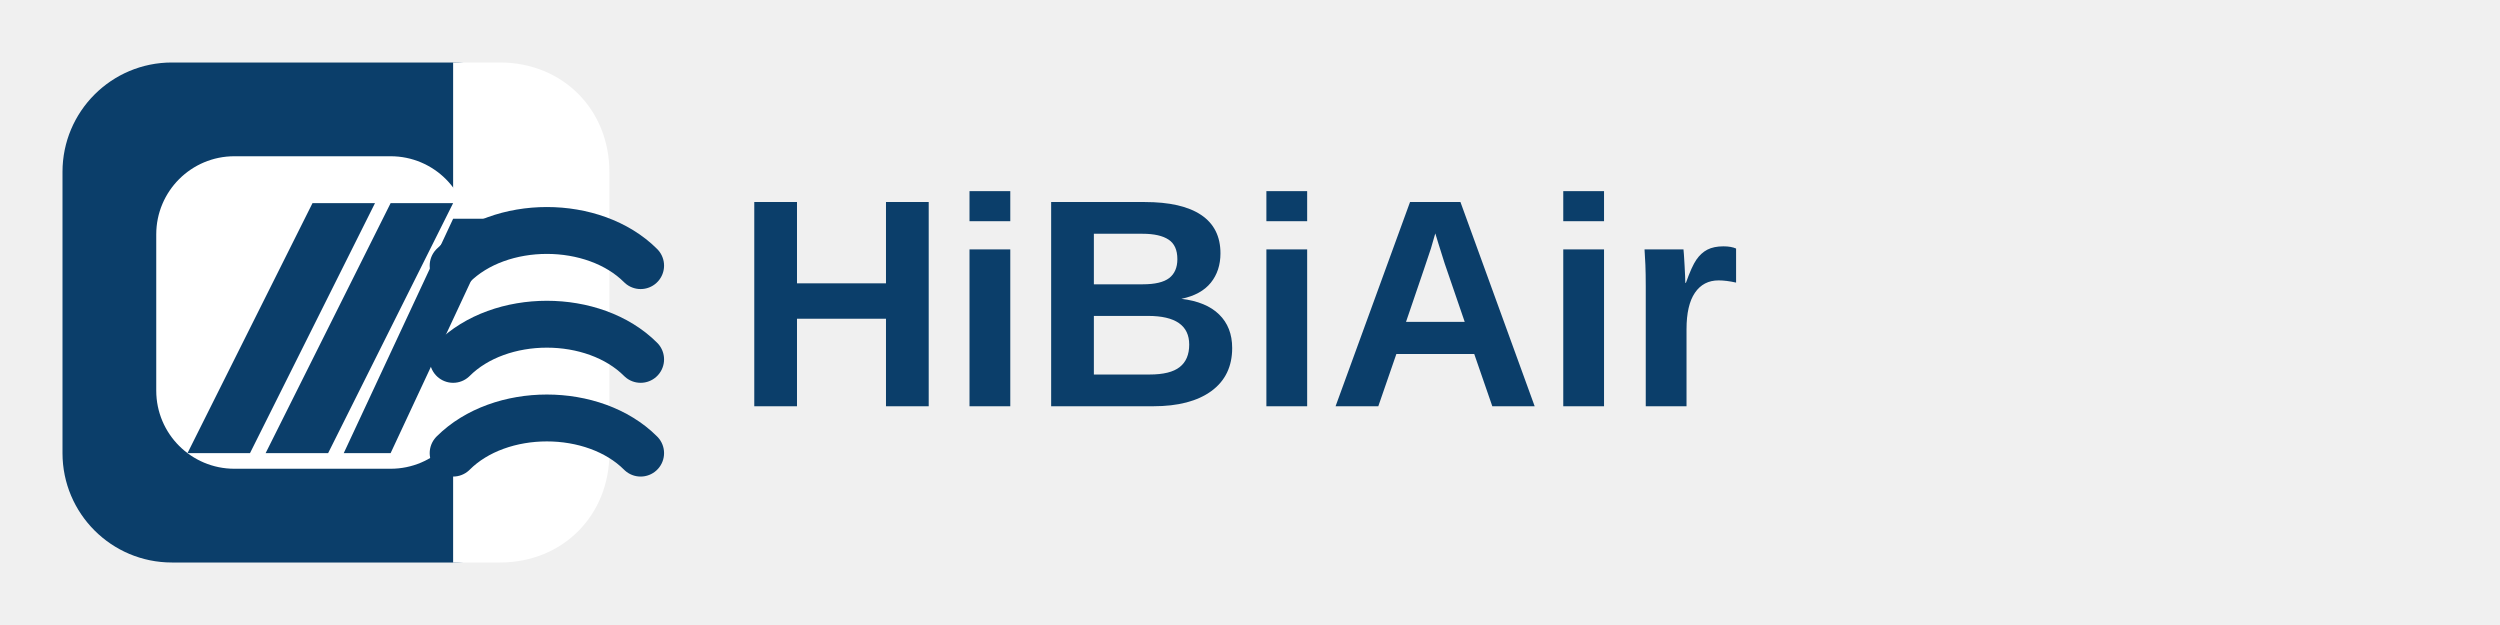
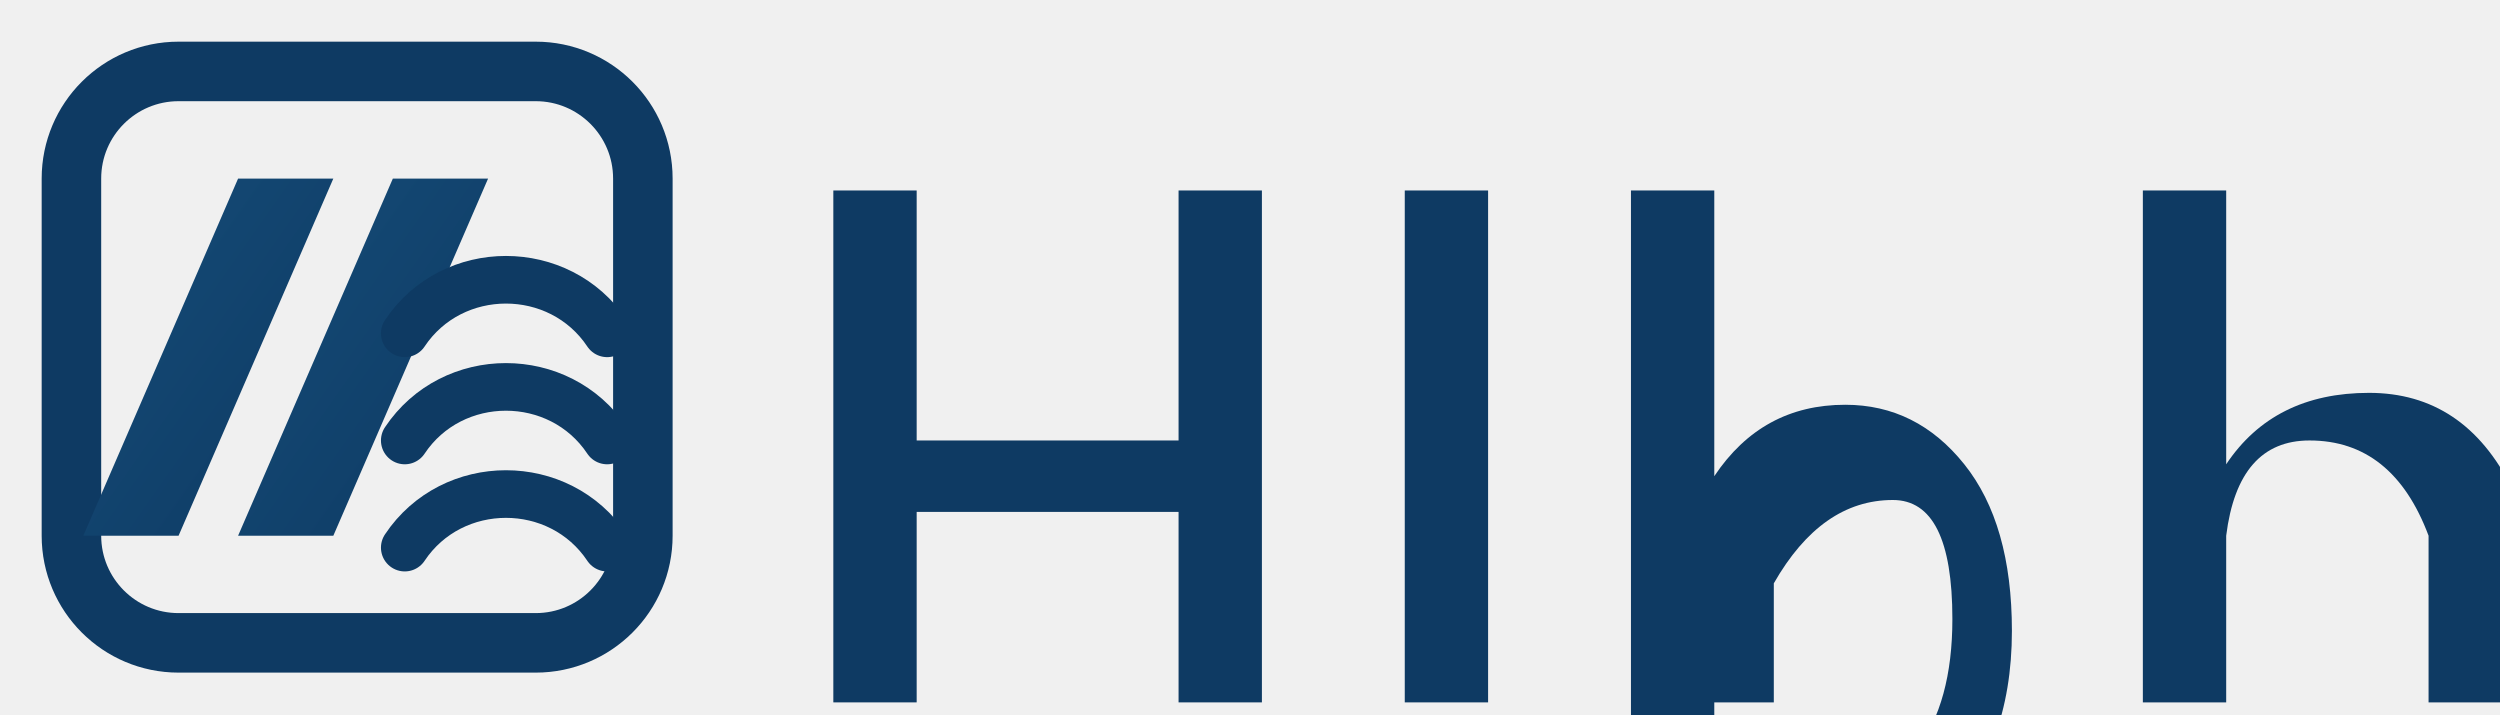
- <svg xmlns="http://www.w3.org/2000/svg" viewBox="0 0 320 80" role="img" aria-labelledby="hiboairTitle hiboairDesc">
-   <g fill="none" fill-rule="evenodd">
-     <rect x="8" y="8" width="64" height="64" rx="14" fill="#0B3E6A" />
-     <rect x="20" y="20" width="40" height="40" rx="10" fill="#FFFFFF" />
-     <path d="M58 8h6c8 0 14 6 14 14v36c0 8-6 14-14 14h-6z" fill="#FFFFFF" />
-     <path d="M24 58L40 26h8L32 58z" fill="#0B3E6A" />
-     <path d="M34 58L50 26h8L42 58z" fill="#0B3E6A" />
-     <path d="M44 58L58 28h6L50 58z" fill="#0B3E6A" />
-     <path d="M58 34c6-6 18-6 24 0" stroke="#0B3E6A" stroke-width="6" stroke-linecap="round" />
-     <path d="M58 46c6-6 18-6 24 0" stroke="#0B3E6A" stroke-width="6" stroke-linecap="round" />
-     <path d="M58 58c6-6 18-6 24 0" stroke="#0B3E6A" stroke-width="6" stroke-linecap="round" />
-     <text x="94" y="52" fill="#0B3E6A" font-family="'Montserrat','Helvetica Neue',Arial,sans-serif" font-size="38" font-weight="600">HiBiAir</text>
+ <svg xmlns="http://www.w3.org/2000/svg" viewBox="0 0 420 120" role="img" aria-labelledby="title desc">
+   <defs>
+     <linearGradient id="stripeGradient" x1="0%" y1="0%" x2="100%" y2="100%">
+       <stop offset="0%" stop-color="#154C78" />
+       <stop offset="100%" stop-color="#0E3A63" />
+     </linearGradient>
+   </defs>
+   <g transform="translate(12 12)" stroke="#0E3A63" stroke-width="10" stroke-linejoin="round">
+     <rect x="0" y="0" width="96" height="96" rx="18" ry="18" fill="none" />
+     <g stroke-width="0">
+       <path d="M18 78 L44 18 H28 L2 78 Z" fill="url(#stripeGradient)" />
+       <path d="M44 78 L70 18 H54 L28 78 Z" fill="url(#stripeGradient)" />
+       <path d="M56 44 C64 32 82 32 90 44" fill="none" stroke="#0E3A63" stroke-width="8" stroke-linecap="round" />
+       <path d="M56 62 C64 50 82 50 90 62" fill="none" stroke="#0E3A63" stroke-width="8" stroke-linecap="round" />
+       <path d="M56 80 C64 68 82 68 90 80" fill="none" stroke="#0E3A63" stroke-width="8" stroke-linecap="round" />
+     </g>
+   </g>
+   <g transform="translate(140 86)" fill="#0E3A63">
+     <path d="M0 -54 H14 V-12 H58 V-54 H72 V32 H58 V0 H14 V32 H0 Z" />
+     <path d="M96 -54 H110 V32 H96 Z" />
+     <path d="M134 -54 H148 V-6 Q156 -18 170 -18 Q182 -18 190 -8 T198 20 Q198 40 186 52 T154 64 Q140 64 134 58 Z M148 40 Q154 48 166 48 Q176 48 182 40 T188 18 Q188 -2 178 -2 Q166 -2 158 12 V32 H148 Z" />
+     <path d="M220 -54 H234 V-8 Q242 -20 258 -20 Q266 -20 272 -16 T282 -4 Q292 -20 308 -20 Q316 -20 322 -12 T328 12 V32 H314 V8 Q314 -12 300 -12 Q290 -12 282 4 V32 H268 V4 Q262 -12 248 -12 Q236 -12 234 4 V32 H220 Z" />
  </g>
</svg>
